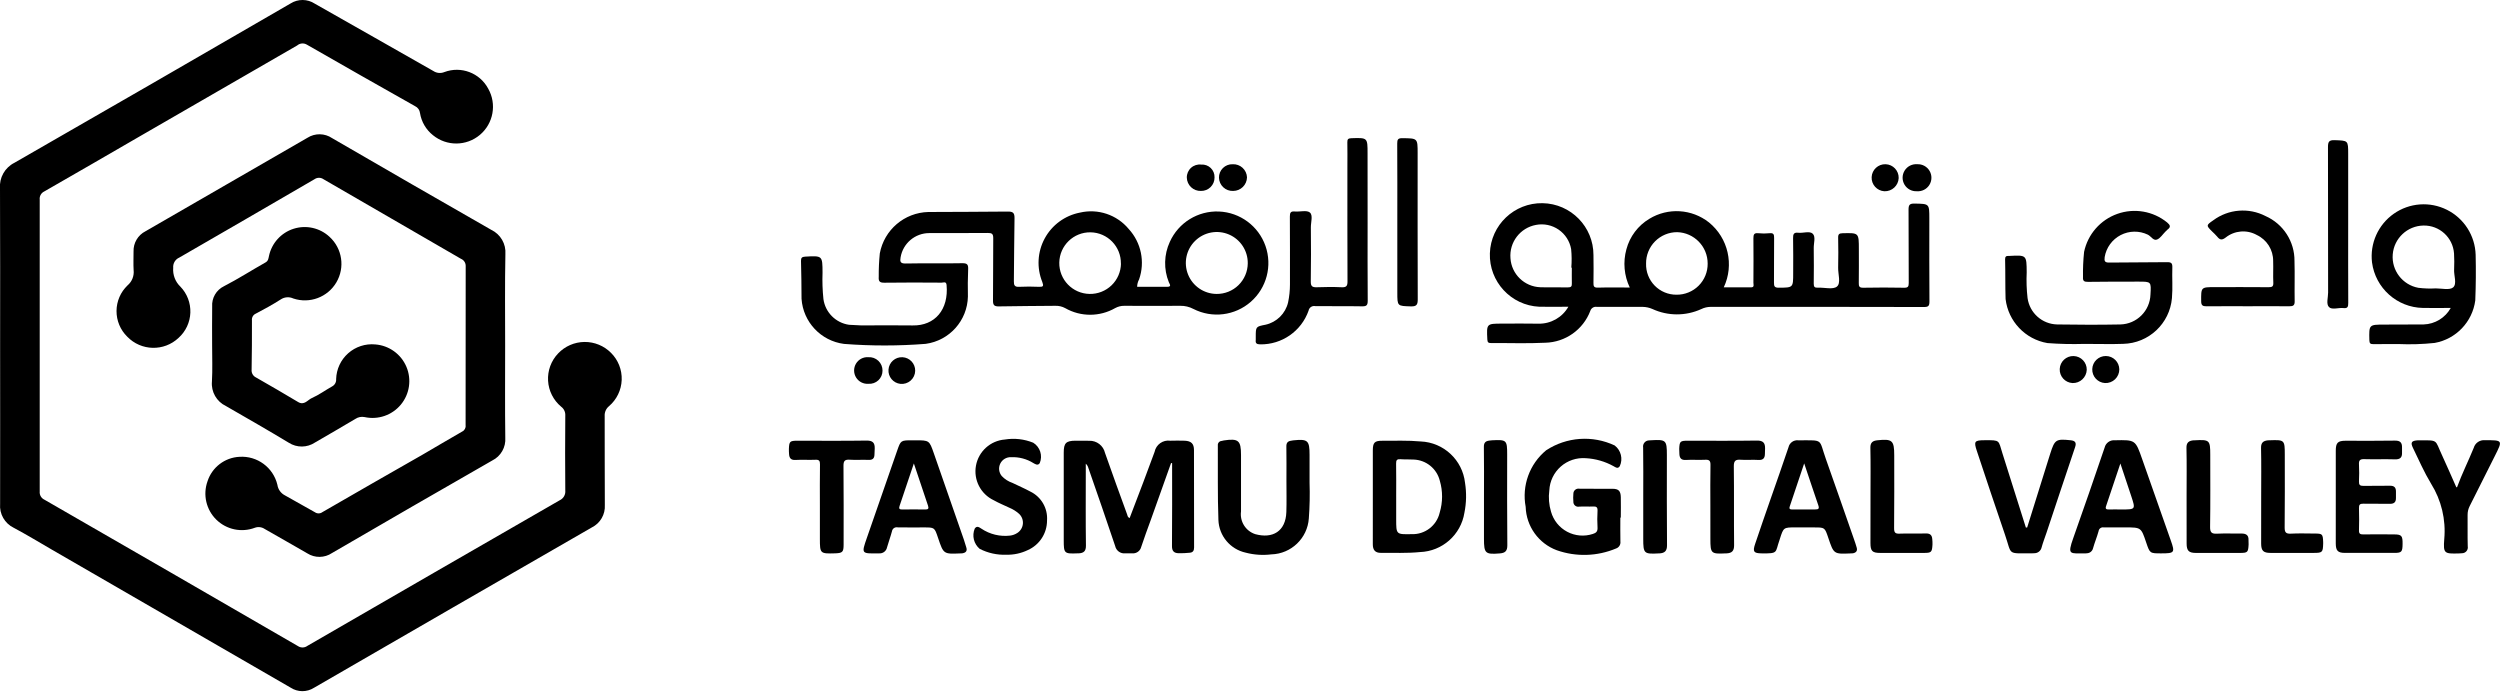
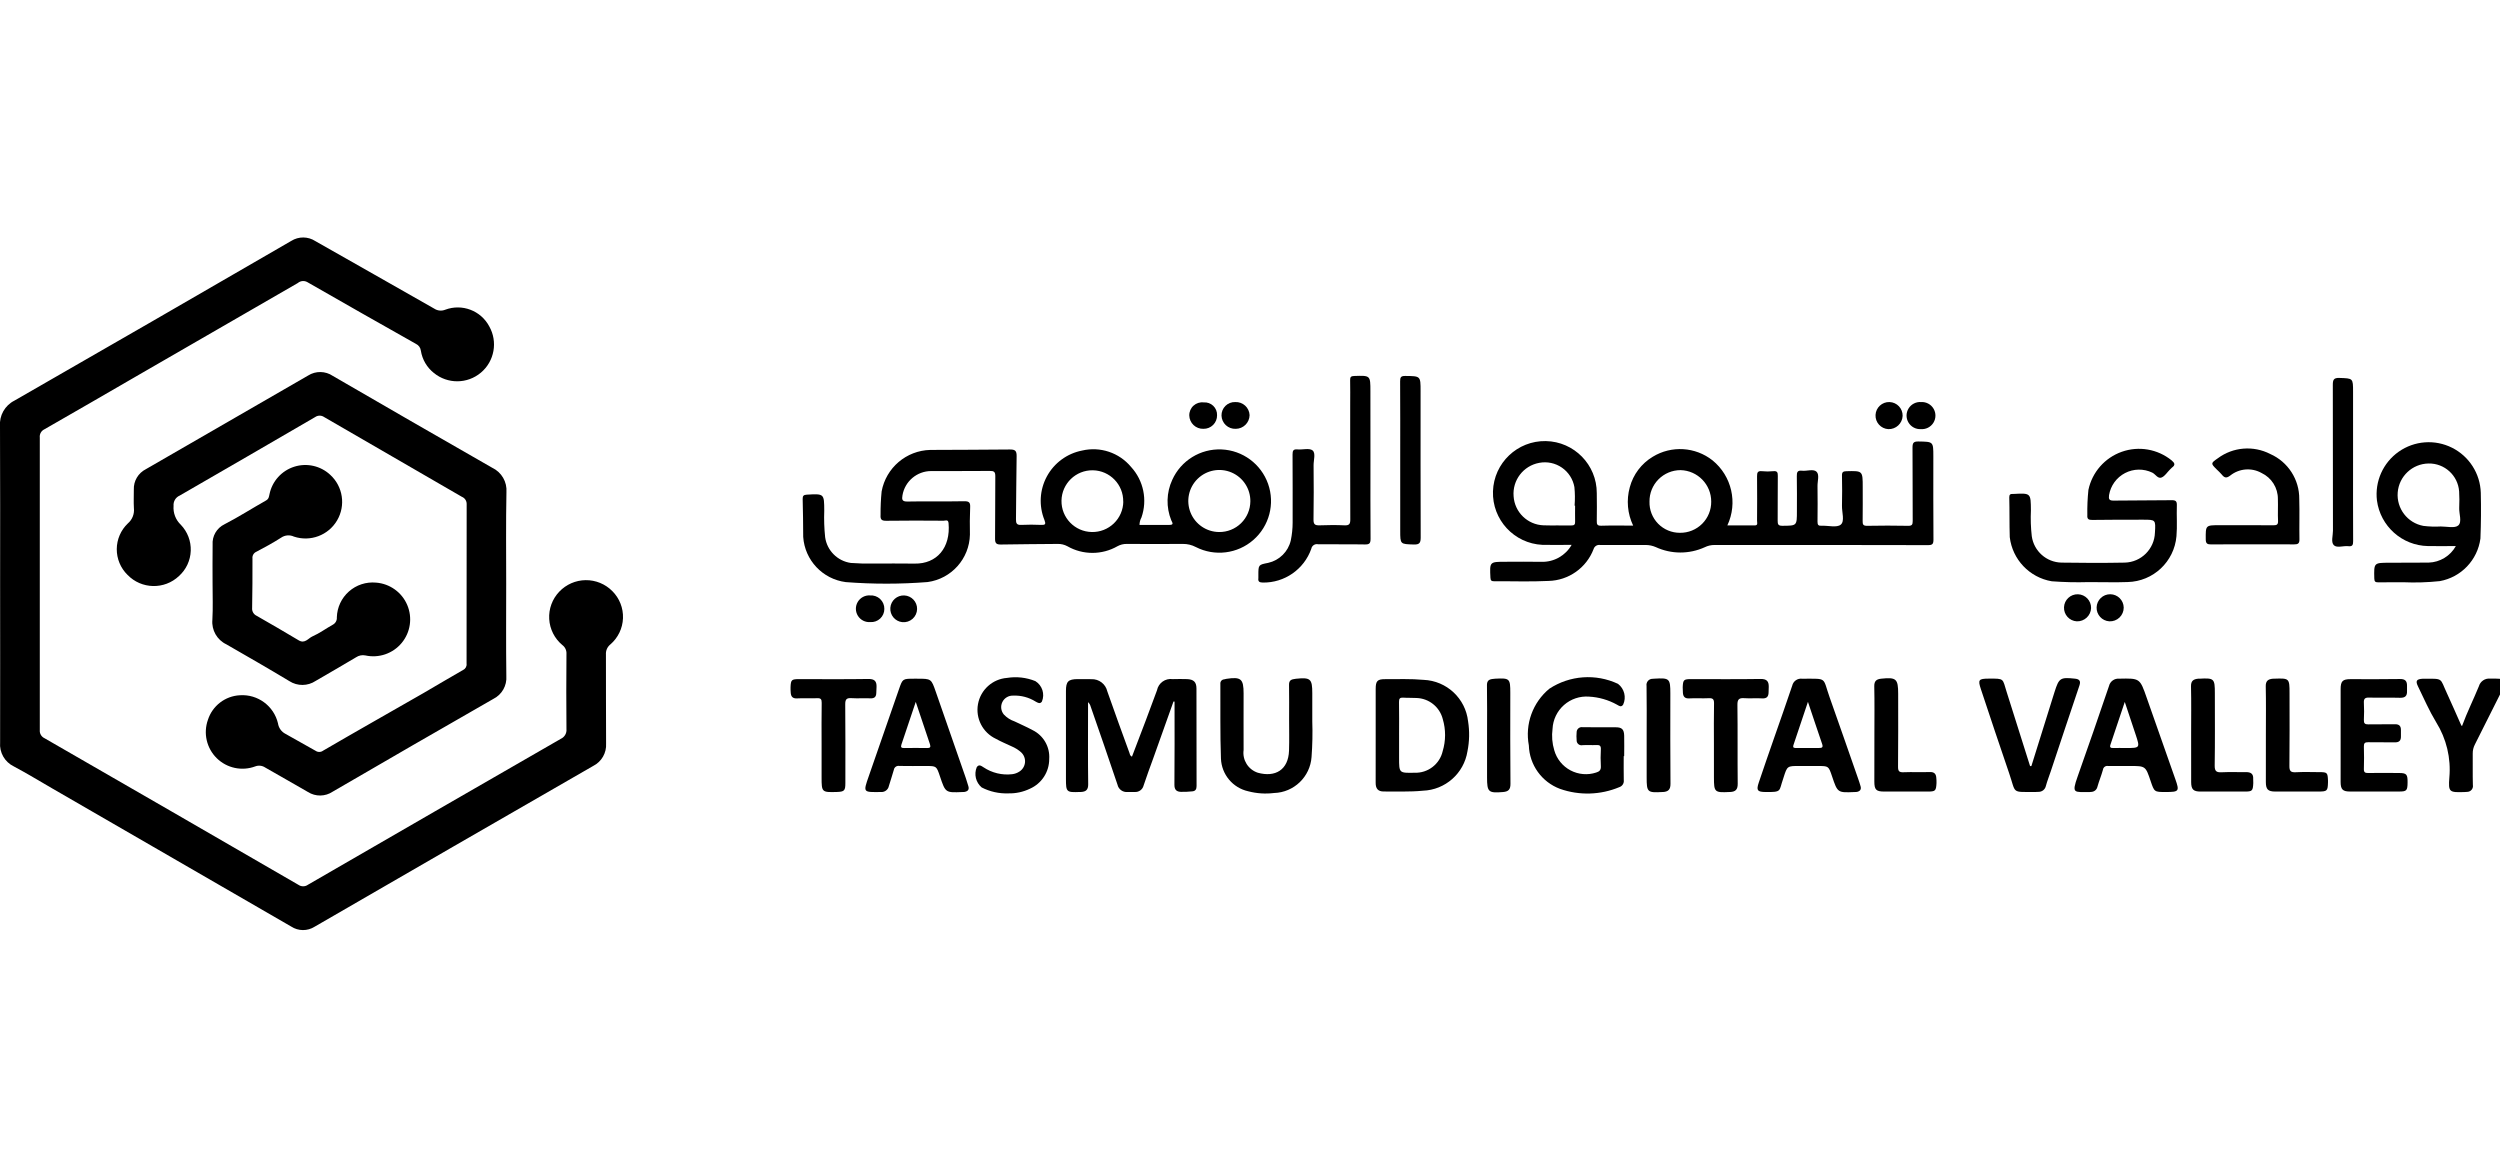
- <svg xmlns="http://www.w3.org/2000/svg" width="253.526" height="70.094">
+ <svg xmlns="http://www.w3.org/2000/svg" width="150" height="70" viewBox="0 0 253 70">
  <g data-name="Group 1">
    <path data-name="Path 1" d="M.012 35.038c0-5.31.016-10.62-.012-15.93a2.669 2.669 0 0 1 1.463-2.6Q15.486 8.461 29.471.349a2.265 2.265 0 0 1 2.448.02c4.008 2.283 8.028 4.544 12.032 6.834a1.189 1.189 0 0 0 1.11.106 3.605 3.605 0 0 1 4.448 1.681 3.726 3.726 0 0 1-5.6 4.722 3.583 3.583 0 0 1-1.316-2.246.875.875 0 0 0-.5-.7q-5.506-3.1-10.987-6.246a.842.842 0 0 0-.969.09q-8.008 4.627-16.02 9.249c-3.207 1.852-6.406 3.718-9.623 5.553a.819.819 0 0 0-.467.838q.014 14.8 0 29.593a.829.829 0 0 0 .482.833q12.858 7.4 25.7 14.84a.831.831 0 0 0 .962-.017q12.785-7.4 25.586-14.765a.98.98 0 0 0 .569-.99 427.86 427.86 0 0 1 0-7.6 1.036 1.036 0 0 0-.418-.9 3.7 3.7 0 0 1-.31-5.4 3.738 3.738 0 0 1 5.368-.059 3.681 3.681 0 0 1-.2 5.4 1.2 1.2 0 0 0-.445 1.022c.014 3-.008 6 .015 9a2.38 2.38 0 0 1-1.31 2.276q-14.1 8.114-28.18 16.264a2.189 2.189 0 0 1-2.382-.017q-12.093-7-24.193-13.984c-1.287-.743-2.556-1.519-3.868-2.216a2.472 2.472 0 0 1-1.392-2.435c.012-5.35.001-10.705.001-16.057z" fill="#000" />
    <path data-name="Path 2" d="M51.227 35.048c0 3.11-.025 6.221.014 9.332a2.388 2.388 0 0 1-1.327 2.323q-8.141 4.663-16.249 9.383a2.287 2.287 0 0 1-2.5.031c-1.437-.838-2.89-1.647-4.33-2.479a1.1 1.1 0 0 0-.992-.117 3.706 3.706 0 0 1-4.8-4.711 3.591 3.591 0 0 1 3.237-2.484 3.707 3.707 0 0 1 3.852 2.844 1.423 1.423 0 0 0 .759 1.063c1.02.563 2.031 1.143 3.046 1.714a.651.651 0 0 0 .762-.014c3.371-1.965 6.77-3.884 10.155-5.826 1.345-.772 2.669-1.584 4.02-2.346a.611.611 0 0 0 .343-.633q-.007-8.065.009-16.13a.773.773 0 0 0-.485-.755q-6.975-4.028-13.942-8.072a.791.791 0 0 0-.9 0q-6.851 3.989-13.719 7.951a1.03 1.03 0 0 0-.615 1.034 2.378 2.378 0 0 0 .733 1.917 3.613 3.613 0 0 1-.186 5.188 3.7 3.7 0 0 1-5.21-.121 3.619 3.619 0 0 1 .033-5.2 1.769 1.769 0 0 0 .615-1.557c-.036-.62-.005-1.244-.007-1.866a2.218 2.218 0 0 1 1.212-2.065q8.218-4.728 16.424-9.48a2.282 2.282 0 0 1 2.5.036q8.056 4.676 16.14 9.3a2.528 2.528 0 0 1 1.433 2.472c-.061 3.09-.025 6.18-.025 9.268z" fill="#000" />
    <path data-name="Path 3" d="M21.512 35.032c0-1.311-.015-2.622.005-3.932a2.137 2.137 0 0 1 1.209-2.081c1.429-.737 2.787-1.61 4.191-2.4.289-.162.3-.385.356-.641a3.7 3.7 0 0 1 6.152-1.955 3.707 3.707 0 0 1-3.678 6.248 1.3 1.3 0 0 0-1.293.105c-.813.519-1.662.985-2.517 1.432a.658.658 0 0 0-.387.684c0 1.666 0 3.332-.034 5a.794.794 0 0 0 .457.793c1.426.816 2.849 1.639 4.258 2.484.624.374.964-.211 1.389-.4.723-.317 1.371-.8 2.068-1.187a.769.769 0 0 0 .4-.74 3.631 3.631 0 0 1 3.968-3.514 3.733 3.733 0 1 1-1.083 7.368 1.239 1.239 0 0 0-.935.186c-1.361.8-2.721 1.607-4.092 2.392a2.426 2.426 0 0 1-2.658.025c-2.107-1.271-4.244-2.495-6.376-3.723a2.5 2.5 0 0 1-1.42-2.482c.07-1.215.019-2.44.02-3.662z" fill="#000" />
  </g>
  <g data-name="Group 2" fill="#000">
    <path data-name="Path 4" d="M115.318 29.087h3.038c.508 0 .246-.281.175-.471a5.146 5.146 0 0 1 .1-4.086 5.228 5.228 0 1 1 2.393 6.8 2.735 2.735 0 0 0-1.333-.318c-1.891.014-3.781.01-5.672 0a1.88 1.88 0 0 0-.928.231 5.1 5.1 0 0 1-5.066.006 1.965 1.965 0 0 0-.987-.237c-1.909.024-3.819.02-5.727.06-.48.01-.618-.121-.611-.609.028-2.094 0-4.188.025-6.281.007-.472-.13-.563-.573-.557-1.972.025-3.944 0-5.915.013a2.948 2.948 0 0 0-2.907 2.454c-.074.423-.043.642.51.63 1.91-.039 3.822.008 5.732-.03.53-.01.633.149.608.637a41.774 41.774 0 0 0-.024 2.742 4.952 4.952 0 0 1-4.285 4.8 53.34 53.34 0 0 1-8.279.005 4.951 4.951 0 0 1-4.308-4.576c0-1.28-.025-2.56-.054-3.841-.007-.312.1-.416.416-.433 1.765-.1 1.759-.106 1.768 1.625a18.91 18.91 0 0 0 .09 2.678 3.058 3.058 0 0 0 2.6 2.608 22.825 22.825 0 0 0 2.314.059c1.379.008 2.759-.019 4.138.007 2.255.042 3.663-1.612 3.437-4.1-.036-.4-.319-.238-.5-.239-1.931-.011-3.863-.026-5.794.006-.489.008-.619-.132-.586-.6a22.105 22.105 0 0 1 .108-2.371 5.133 5.133 0 0 1 4.922-4.2c2.683-.021 5.366-.008 8.048-.044.528-.007.7.121.692.671-.045 2.132-.033 4.266-.066 6.4-.006.409.085.583.531.56a21.096 21.096 0 0 1 2.012 0c.429.017.5-.066.338-.494a5.181 5.181 0 0 1 3.811-7.03 4.965 4.965 0 0 1 4.951 1.655 5.077 5.077 0 0 1 1.054 5.12 1.6 1.6 0 0 0-.196.75zm8.052.721a3.129 3.129 0 0 0 3.166-3.1 3.14 3.14 0 1 0-3.166 3.1zm-9.7-3.071a3.124 3.124 0 1 0-3.175 3.07 3.121 3.121 0 0 0 3.183-3.071z" />
    <path data-name="Path 5" d="M159.05 31.106c-1.059 0-2.008.022-2.956 0a5.254 5.254 0 1 1 5.5-5.233c.013.935.016 1.871 0 2.806-.007.344.038.5.449.49 1.056-.033 2.113-.011 3.233-.011a5.559 5.559 0 0 1-.342-3.878 5.14 5.14 0 0 1 2.327-3.091 5.3 5.3 0 0 1 6.047.367 5.479 5.479 0 0 1 1.5 6.582c.948 0 1.866.006 2.784 0 .34 0 .221-.287.222-.46.009-1.5.016-3.009 0-4.513 0-.375.062-.558.488-.514a5.643 5.643 0 0 0 1.157 0c.407-.042.459.135.455.485-.018 1.5 0 3.009-.014 4.513 0 .358.033.53.475.527 1.472-.01 1.472.011 1.472-1.481 0-1.179.015-2.359-.009-3.538-.008-.4.065-.606.521-.554.5.057 1.155-.206 1.473.1s.089.961.1 1.463q.023 1.8 0 3.6c0 .318.083.423.406.407.667-.034 1.54.22 1.946-.112.422-.345.109-1.253.124-1.914a70.482 70.482 0 0 0 0-3.05c-.008-.355.113-.437.452-.445 1.647-.04 1.647-.05 1.647 1.616 0 1.139.01 2.277-.007 3.416-.005.34.035.5.449.495 1.382-.03 2.765-.025 4.147 0 .384.007.471-.11.469-.48-.016-2.48 0-4.961-.019-7.441 0-.47.105-.622.6-.613 1.507.027 1.508 0 1.508 1.511 0 2.806-.012 5.612.012 8.417 0 .46-.113.562-.565.561q-10.8-.024-21.593-.015a2.2 2.2 0 0 0-.986.227 5.94 5.94 0 0 1-4.959-.014 2.552 2.552 0 0 0-.989-.212c-1.545.007-3.09.009-4.635 0a.59.59 0 0 0-.668.414 5.011 5.011 0 0 1-4.561 3.223c-1.825.093-3.659.02-5.489.034-.28 0-.375-.065-.39-.366-.08-1.607-.09-1.606 1.529-1.607 1.22 0 2.44-.021 3.66.006a3.4 3.4 0 0 0 3.03-1.718zm.349-3.964h-.051a10.5 10.5 0 0 0-.018-1.881 3.036 3.036 0 0 0-3.561-2.454 3.175 3.175 0 0 0-2.592 3.385 3.143 3.143 0 0 0 3.024 2.937c.933.033 1.868-.007 2.8.015.332.008.415-.109.4-.418-.012-.528-.002-1.057-.002-1.584zm10.61 2.744a3.122 3.122 0 0 0 3.166-3.153 3.181 3.181 0 0 0-3.1-3.189 3.144 3.144 0 0 0-3.146 3.185 3.064 3.064 0 0 0 3.081 3.157z" />
    <path data-name="Path 6" d="M118.757 46.96l-2.052 5.757c-.326.914-.675 1.821-.973 2.744a.859.859 0 0 1-.891.655c-.244.007-.488 0-.732 0a.946.946 0 0 1-1.019-.742c-.881-2.648-1.808-5.282-2.719-7.92a.882.882 0 0 0-.261-.429v.859c0 2.48-.02 4.96.015 7.439.008.579-.231.763-.729.792h-.122c-1.347.056-1.4.007-1.4-1.323v-8.9c0-.962.232-1.191 1.185-1.2.467 0 .935 0 1.4.007a1.589 1.589 0 0 1 1.6 1.23c.727 2.081 1.484 4.152 2.238 6.224.044.122.04.285.257.391.466-1.223.933-2.434 1.391-3.649.386-1.022.759-2.049 1.143-3.072a1.419 1.419 0 0 1 1.591-1.13c.488-.01.977-.018 1.463 0 .661.03.938.3.94.945.008 3.293 0 6.586.011 9.878 0 .331-.12.508-.43.536a9.155 9.155 0 0 1-1.153.05c-.445-.015-.664-.209-.659-.726.026-2.8.013-5.605.013-8.408z" />
    <path data-name="Path 7" d="M211.349 34.876a35.029 35.029 0 0 1-3.715-.084 5.145 5.145 0 0 1-4.247-4.47c-.042-1.342-.014-2.682-.049-4.022-.007-.273.109-.366.36-.346a.453.453 0 0 0 .061 0c1.765-.094 1.756-.094 1.769 1.66a16.254 16.254 0 0 0 .088 2.616 3.1 3.1 0 0 0 3.009 2.673c2.132.036 4.266.041 6.4 0a3.134 3.134 0 0 0 3.055-3.043c.076-1.3.076-1.3-1.208-1.3-1.707 0-3.415 0-5.121.024-.376 0-.545-.063-.513-.49a21.073 21.073 0 0 1 .11-2.552 5.234 5.234 0 0 1 8.418-2.986c.323.27.406.468.033.734a1.941 1.941 0 0 0-.217.213c-.274.272-.5.653-.833.788-.373.152-.609-.333-.935-.493a3.082 3.082 0 0 0-4.378 2.272c-.056.415.013.565.475.557 1.951-.031 3.9-.009 5.852-.04.431-.007.549.108.534.536-.036 1.035.051 2.078-.039 3.108a5.077 5.077 0 0 1-4.945 4.639c-1.16.044-2.32.006-3.964.006z" />
    <path data-name="Path 8" d="M248.532 31.228c-1.014 0-1.92.018-2.824 0a5.308 5.308 0 0 1-5.161-4.615 5.274 5.274 0 1 1 10.509-.778 72.204 72.204 0 0 1-.037 4.63 5.054 5.054 0 0 1-4.118 4.312 24.755 24.755 0 0 1-3.709.112c-.832.018-1.666-.009-2.5.01-.31.007-.406-.074-.414-.4-.038-1.582-.05-1.581 1.544-1.583 1.32 0 2.641 0 3.96-.014a3.26 3.26 0 0 0 2.75-1.674zm.341-3.891a16.016 16.016 0 0 0-.009-1.642 3.044 3.044 0 0 0-3.1-2.823 3.184 3.184 0 0 0-.518 6.315 9.785 9.785 0 0 0 1.762.059c.605 0 1.411.2 1.765-.1.411-.359.068-1.188.099-1.809z" />
    <path data-name="Path 9" d="M138.69 22.568c0 2.642-.012 5.284.011 7.925 0 .458-.113.581-.573.572-1.583-.03-3.166 0-4.749-.022a.574.574 0 0 0-.677.464 5.116 5.116 0 0 1-4.911 3.415c-.344-.008-.493-.1-.444-.451a2.262 2.262 0 0 0 0-.3c0-1.048 0-1.048.995-1.243a3.023 3.023 0 0 0 2.285-2.267 8.926 8.926 0 0 0 .188-1.812c0-2.3.006-4.592-.009-6.889 0-.38.071-.552.495-.513.521.048 1.207-.16 1.529.1.341.277.1.988.105 1.509.014 1.829.026 3.658-.008 5.486-.01.512.172.6.623.588.832-.031 1.668-.04 2.5 0 .5.025.607-.144.6-.613-.017-3.881-.01-7.762-.01-11.644 0-.813.012-1.626-.006-2.438-.007-.311.079-.408.405-.419 1.646-.054 1.646-.065 1.646 1.541z" />
    <path data-name="Path 10" d="M139.219 50.375v-4.691c0-.8.174-.99.951-.986 1.3.006 2.6-.05 3.9.07a4.72 4.72 0 0 1 4.5 4.2 8.535 8.535 0 0 1-.063 3.028 4.734 4.734 0 0 1-4.512 3.99c-1.317.131-2.638.067-3.957.08-.593.006-.826-.306-.821-.881.01-1.601.002-3.205.002-4.81zm2.369-.022v2.315c0 1.532 0 1.532 1.555 1.5A2.813 2.813 0 0 0 146 51.984a5.657 5.657 0 0 0 .01-3.24 2.832 2.832 0 0 0-2.65-2.14c-.445-.031-.894 0-1.339-.035-.345-.026-.448.089-.441.436.021 1.115.007 2.231.007 3.348z" />
    <path data-name="Path 11" d="M164.32 52.49c0 .807-.012 1.614.006 2.421a.657.657 0 0 1-.441.711 8.355 8.355 0 0 1-6.008.179 4.851 4.851 0 0 1-3.158-4.4 6 6 0 0 1 2.072-5.734 7.135 7.135 0 0 1 6.952-.494 1.73 1.73 0 0 1 .521 2.1c-.206.31-.423.117-.627.006a6.53 6.53 0 0 0-2.83-.814 3.436 3.436 0 0 0-3.69 3.261 5.134 5.134 0 0 0 .175 2.171 3.323 3.323 0 0 0 4.237 2.251c.332-.1.5-.255.477-.643a14.782 14.782 0 0 1 0-1.706c.017-.356-.114-.454-.451-.435-.466.025-.936-.018-1.4.014a.493.493 0 0 1-.6-.512 4.28 4.28 0 0 1 0-.789.517.517 0 0 1 .609-.518c1.117.019 2.235 0 3.353.009.621 0 .834.214.85.85.018.691 0 1.382 0 2.073z" />
    <path data-name="Path 12" d="M219.167 56.118c-1.148 0-1.148 0-1.52-1.1-.517-1.534-.517-1.534-2.114-1.534-.732 0-1.464.009-2.2 0a.44.44 0 0 0-.514.379c-.16.585-.4 1.149-.562 1.732a.657.657 0 0 1-.6.511 1.154 1.154 0 0 1-.182.016c-1.558-.013-1.853.211-1.222-1.562a709.364 709.364 0 0 0 3.178-9.171.969.969 0 0 1 1.024-.741c2.1-.044 2.1-.05 2.789 1.926q1.444 4.124 2.9 8.245c.433 1.223.378 1.299-.977 1.299zm-4.14-9.114c-.521 1.554-.981 2.936-1.448 4.317-.1.281.017.352.28.344.426-.012.853 0 1.28 0 1.437 0 1.439 0 .988-1.361-.345-1.049-.696-2.093-1.099-3.302z" />
    <path data-name="Path 13" d="M92.809 44.651c1.431 0 1.431 0 1.889 1.313l3.05 8.766c.086.249.149.505.236.754.137.393-.038.575-.41.631a1.714 1.714 0 0 1-.183.006c-1.709.074-1.709.074-2.267-1.586-.352-1.049-.352-1.049-1.421-1.049-.894 0-1.789.012-2.683-.006a.477.477 0 0 0-.565.4c-.145.548-.346 1.081-.5 1.627a.757.757 0 0 1-.794.611c-1.819.021-1.823.074-1.246-1.587q1.534-4.412 3.065-8.826c.365-1.05.369-1.053 1.522-1.054zm-.135 2.348c-.524 1.563-.983 2.94-1.45 4.315-.095.279 0 .358.275.354a71.461 71.461 0 0 1 2.315 0c.3.006.4-.076.3-.379-.466-1.371-.922-2.744-1.44-4.293z" />
    <path data-name="Path 14" d="M182.956 53.483h-.854c-1.232 0-1.232 0-1.6 1.148-.018.058-.035.117-.055.174-.437 1.232-.086 1.336-1.791 1.313-.812-.011-.933-.165-.669-.954.5-1.5 1.024-2.986 1.54-4.478.617-1.778 1.251-3.549 1.847-5.334a.909.909 0 0 1 .986-.7h.122c2.484.008 1.945-.178 2.68 1.892.968 2.726 1.915 5.459 2.869 8.19.094.268.185.537.261.81.091.325-.068.5-.378.565a1.543 1.543 0 0 1-.243.013c-1.708.073-1.708.073-2.266-1.586-.353-1.049-.353-1.049-1.418-1.049zm.008-6.492c-.529 1.578-1 2.971-1.464 4.364-.115.342.126.307.33.307.75 0 1.5-.01 2.251 0 .325.006.434-.072.317-.412-.468-1.353-.913-2.717-1.435-4.259z" />
    <path data-name="Path 15" d="M132.803 48.958a33.56 33.56 0 0 1-.074 3.613 3.92 3.92 0 0 1-3.8 3.648 6.9 6.9 0 0 1-2.6-.173 3.526 3.526 0 0 1-2.769-3.315c-.092-2.517-.042-5.039-.059-7.559a.409.409 0 0 1 .383-.455c.079-.016.157-.042.237-.054 1.468-.219 1.731.006 1.731 1.473 0 1.911-.01 3.821 0 5.732a2.12 2.12 0 0 0 1.441 2.3c1.758.484 3.093-.278 3.157-2.244.034-1.056.008-2.114.008-3.171 0-1.159.013-2.317-.007-3.476-.006-.356.13-.529.464-.581.08-.012.16-.032.24-.04 1.469-.151 1.648.008 1.648 1.458z" />
    <path data-name="Path 16" d="M205.576 53.492l2.239-7.167.109-.345c.448-1.406.577-1.489 2.063-1.333.433.045.612.219.453.688-.977 2.891-1.937 5.787-2.9 8.681-.167.5-.362.991-.5 1.5a.752.752 0 0 1-.746.587 2.791 2.791 0 0 1-.3.013c-2.488-.013-1.942.218-2.67-1.9-.973-2.824-1.909-5.66-2.853-8.493-.323-.97-.236-1.074.794-1.08 1.613-.009 1.373-.022 1.81 1.354q1.19 3.747 2.369 7.5z" />
    <path data-name="Path 17" d="M236.872 50.351v-4.634c0-.82.2-1.018 1-1.021 1.667 0 3.334.019 5-.013.549-.01.731.218.718.712 0 .162-.008.325 0 .487.027.517-.194.719-.727.7-1.035-.033-2.074.012-3.109-.02-.441-.014-.553.137-.529.551.034.567.025 1.139 0 1.707-.014.341.094.461.446.453.894-.022 1.789.008 2.683-.014.453-.011.631.187.621.614q-.007.3 0 .609c.01.431-.178.621-.627.611-.894-.021-1.789.008-2.683-.013-.353-.009-.451.11-.44.452q.034 1.127 0 2.256c-.01.33.114.411.422.407a119.71 119.71 0 0 1 3.171 0c.732.007.84.145.829.974-.01.8-.094.9-.841.9q-2.5.011-5 0c-.725 0-.932-.219-.935-.961-.003-1.586.001-3.172.001-4.757z" />
    <path data-name="Path 18" d="M102.047 56.256a5.451 5.451 0 0 1-2.7-.6 1.79 1.79 0 0 1-.5-2.049c.226-.338.472-.119.683.009a4.32 4.32 0 0 0 2.9.7 1.7 1.7 0 0 0 .736-.268 1.234 1.234 0 0 0 .175-1.945 3.475 3.475 0 0 0-.975-.611c-.531-.251-1.077-.473-1.587-.76a3.24 3.24 0 0 1 1.131-6.161 5.356 5.356 0 0 1 2.87.325 1.676 1.676 0 0 1 .662 2.067c-.19.285-.436.115-.643 0a3.946 3.946 0 0 0-2.26-.6 1.166 1.166 0 0 0-.947 1.915 2.661 2.661 0 0 0 1.083.694c.6.294 1.219.554 1.805.874a3.021 3.021 0 0 1 1.7 2.938 3.275 3.275 0 0 1-1.948 3 4.767 4.767 0 0 1-2.185.472z" />
    <path data-name="Path 19" d="M227.964 31.056c-1.4 0-2.8-.01-4.205.006-.379 0-.534-.086-.537-.507-.011-1.439-.028-1.438 1.406-1.438 1.808 0 3.616-.009 5.424.008.353 0 .505-.055.485-.457-.036-.73.011-1.463-.015-2.193a2.886 2.886 0 0 0-1.659-2.645 2.845 2.845 0 0 0-3.158.259c-.4.306-.6.231-.865-.1a7.093 7.093 0 0 0-.514-.52c-.6-.6-.615-.62.114-1.122a5.03 5.03 0 0 1 5.309-.436 4.931 4.931 0 0 1 2.936 4.558c.041 1.359-.006 2.721.018 4.081.008.419-.152.513-.534.508-1.397-.013-2.803-.002-4.205-.002z" />
    <path data-name="Path 20" d="M249.162 49.431c.5-1.371 1.152-2.671 1.7-4.013a1.077 1.077 0 0 1 1.135-.777c1.816 0 1.816-.013 1 1.612-.844 1.684-1.684 3.37-2.536 5.049a1.936 1.936 0 0 0-.221.931c.013 1.057-.016 2.115.015 3.171a.592.592 0 0 1-.575.7 2.425 2.425 0 0 1-.3.019c-1.506.046-1.622.016-1.506-1.46a9.054 9.054 0 0 0-1.338-5.612c-.7-1.157-1.247-2.413-1.84-3.635-.266-.548-.142-.72.472-.761h.061c2.093-.006 1.66-.107 2.4 1.469.5 1.079.97 2.175 1.455 3.262.003.009.029.016.078.045z" />
    <path data-name="Path 21" d="M83.145 51.239c0-1.381-.014-2.763.01-4.144.006-.377-.1-.488-.471-.47-.669.031-1.342-.021-2.01.019-.46.027-.626-.181-.654-.586a4.936 4.936 0 0 1-.017-.547c.031-.75.1-.816.866-.817 2.336 0 4.673.023 7.009-.015.633-.01.844.235.828.8-.006.2-.021.4-.025.607-.007.4-.184.572-.607.552-.628-.031-1.262.025-1.888-.018-.494-.034-.654.1-.648.621.028 2.661.013 5.323.013 7.984 0 .759-.108.867-.877.89-1.5.044-1.529.018-1.529-1.466z" />
    <path data-name="Path 22" d="M173.449 51.236c0-1.361-.018-2.723.011-4.084.009-.44-.134-.548-.549-.527-.648.034-1.3-.02-1.949.019-.458.028-.628-.175-.653-.583a5.291 5.291 0 0 1-.019-.547c.033-.756.1-.82.863-.821 2.337 0 4.673.023 7.009-.015.63-.01.846.233.835.8 0 .182-.014.365-.016.547-.005.449-.193.652-.677.618-.586-.041-1.18.024-1.766-.02-.532-.04-.719.1-.711.679.035 2.661 0 5.323.029 7.984.007.6-.238.807-.768.831h-.061c-1.512.076-1.576.016-1.576-1.471z" />
    <path data-name="Path 23" d="M189.689 50.236c0-1.606.023-3.213-.013-4.818-.012-.55.242-.72.706-.769 1.516-.161 1.713.014 1.713 1.527 0 2.46.014 4.92-.013 7.38-.005.467.123.581.572.561.872-.037 1.749.012 2.621-.02.44-.016.646.151.677.57a4.138 4.138 0 0 1 .022.545c-.044.8-.111.86-.9.86h-4.391c-.817 0-1-.185-1-1.016.006-1.608.006-3.214.006-4.82z" />
    <path data-name="Path 24" d="M221.743 50.237c0-1.606.024-3.213-.013-4.818-.012-.554.252-.717.71-.768h.122c1.51-.084 1.581-.017 1.581 1.466 0 2.44.022 4.88-.016 7.319-.009.585.179.711.713.684.811-.042 1.626 0 2.439-.014.479-.008.774.148.744.682-.008.141.017.284.009.426-.039.8-.1.857-.885.859q-2.226.008-4.452 0c-.727 0-.946-.222-.949-.951-.009-1.632-.003-3.258-.003-4.885z" />
    <path data-name="Path 25" d="M229.307 50.243c0-1.606.023-3.213-.013-4.818-.012-.549.239-.724.7-.772.06-.006.122 0 .183-.005 1.5-.054 1.524-.027 1.524 1.461 0 2.46.016 4.92-.013 7.38-.006.521.147.654.646.628.791-.042 1.585-.015 2.378-.01.809 0 .847.045.881.855v.183c-.024.862-.084.924-.945.926-1.464 0-2.928.006-4.392 0-.731 0-.948-.218-.952-.946-.002-1.628.003-3.256.003-4.882z" />
    <path data-name="Path 26" d="M141.702 22.543c0-2.661.009-5.322-.009-7.983 0-.406.069-.552.517-.547 1.553.016 1.553 0 1.553 1.523 0 4.936-.008 9.872.011 14.808 0 .534-.1.746-.691.727-1.38-.044-1.38-.011-1.38-1.4z" />
    <path data-name="Path 27" d="M238.13 22.743c0 2.661-.007 5.321.007 7.982 0 .37-.053.567-.484.516-.5-.059-1.158.208-1.468-.1s-.089-.962-.09-1.463c-.007-4.915 0-9.83-.014-14.746 0-.517.073-.74.674-.718 1.373.05 1.375.014 1.375 1.4z" />
    <path data-name="Path 28" d="M166.642 50.322c0-1.646.017-3.292-.011-4.937a.618.618 0 0 1 .613-.725c.06-.009.121-.008.182-.012 1.528-.092 1.613-.013 1.613 1.5 0 3.047-.016 6.1.014 9.142.006.6-.25.8-.772.83h-.061c-1.5.084-1.578.014-1.578-1.47z" />
    <path data-name="Path 29" d="M150.491 50.321c0-1.665.016-3.33-.011-4.995-.007-.422.159-.592.533-.643.1-.014.2-.028.3-.033 1.471-.074 1.53-.019 1.53 1.44 0 3.066-.018 6.132.016 9.2.006.6-.234.788-.756.831-1.478.122-1.613 0-1.613-1.472z" />
    <path data-name="Path 30" d="M214.92 37.456a1.387 1.387 0 0 1-1.454 1.389 1.372 1.372 0 1 1 1.454-1.389z" />
    <path data-name="Path 31" d="M191.096 19.395a1.372 1.372 0 1 1 1.45-1.339 1.4 1.4 0 0 1-1.45 1.339z" />
    <path data-name="Path 32" d="M210.171 38.846a1.371 1.371 0 1 1 1.447-1.343 1.4 1.4 0 0 1-1.447 1.343z" />
    <path data-name="Path 33" d="M194.387 19.394a1.373 1.373 0 1 1 .036-2.74 1.373 1.373 0 1 1-.036 2.74z" />
    <path data-name="Path 34" d="M88.044 36.224a1.349 1.349 0 0 1 1.452 1.37 1.33 1.33 0 0 1-1.426 1.327 1.353 1.353 0 1 1-.026-2.7z" />
    <path data-name="Path 35" d="M91.31 38.928a1.356 1.356 0 1 1 1.5-1.324 1.359 1.359 0 0 1-1.5 1.324z" />
    <path data-name="Path 36" d="M123.616 18.027a1.343 1.343 0 0 1 1.39-1.372 1.387 1.387 0 0 1 1.453 1.326 1.409 1.409 0 0 1-1.406 1.383 1.381 1.381 0 0 1-1.437-1.337z" />
    <path data-name="Path 37" d="M123.167 17.988a1.351 1.351 0 0 1-1.384 1.375 1.385 1.385 0 0 1-1.428-1.347 1.305 1.305 0 0 1 1.459-1.326 1.257 1.257 0 0 1 1.353 1.298z" />
  </g>
</svg>
